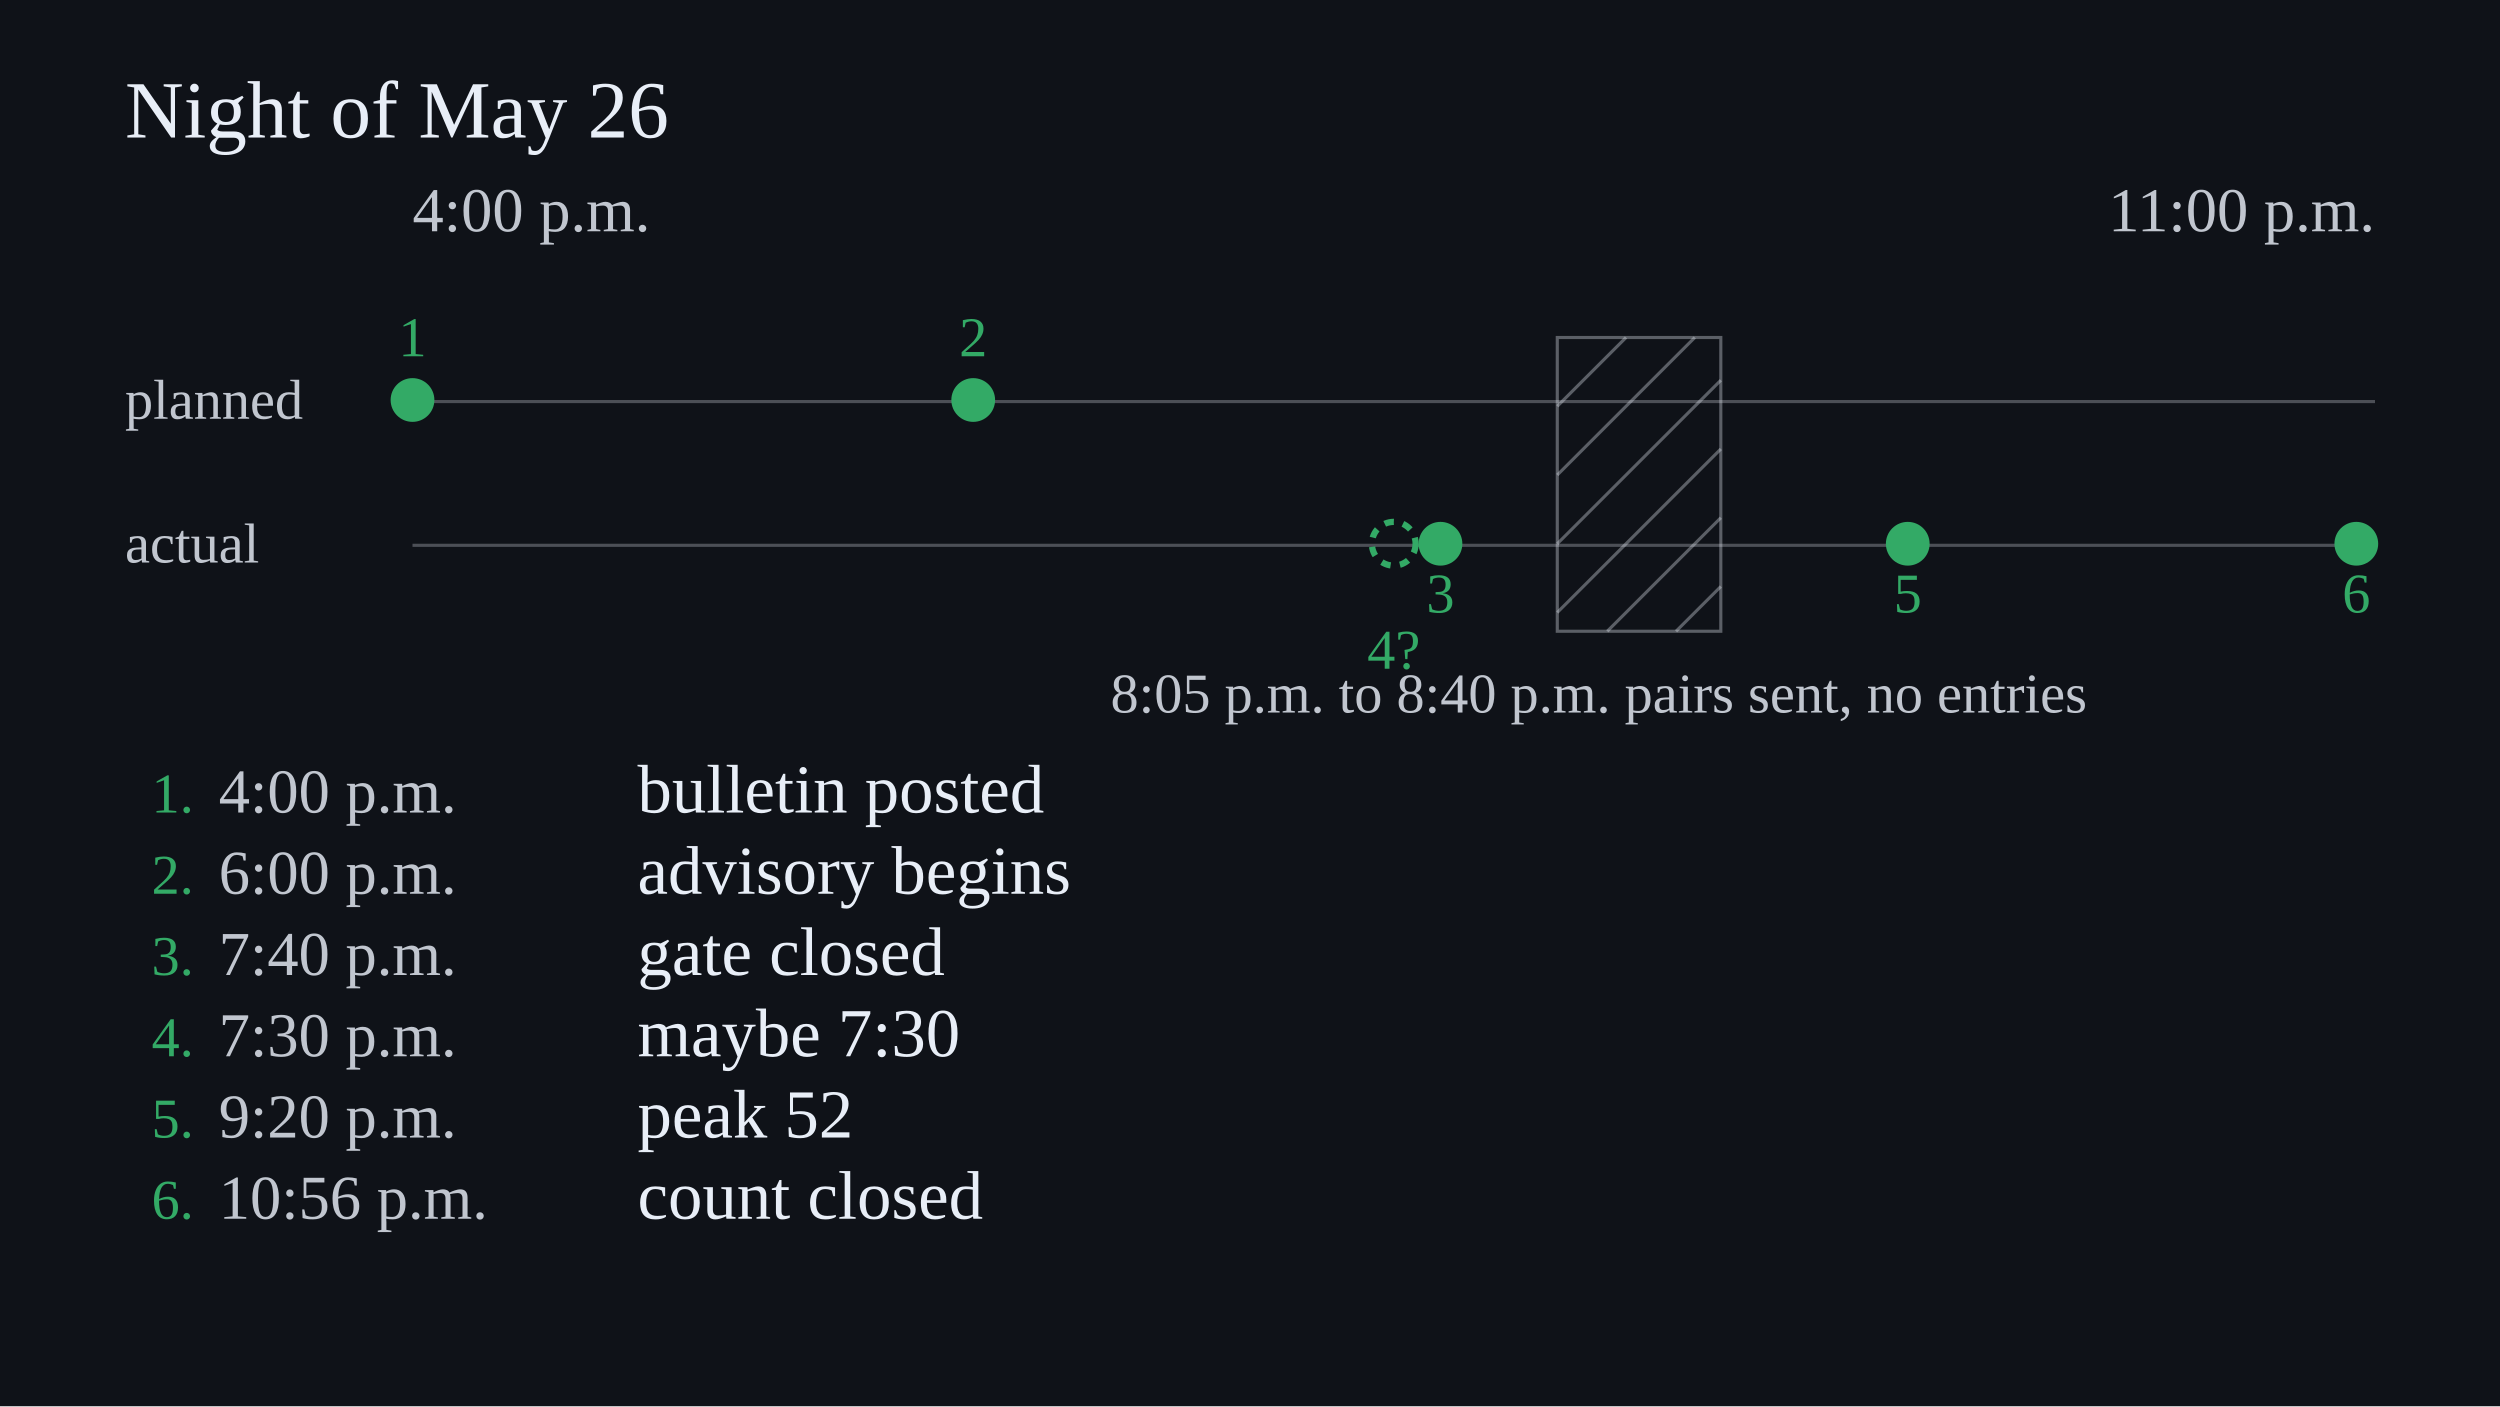
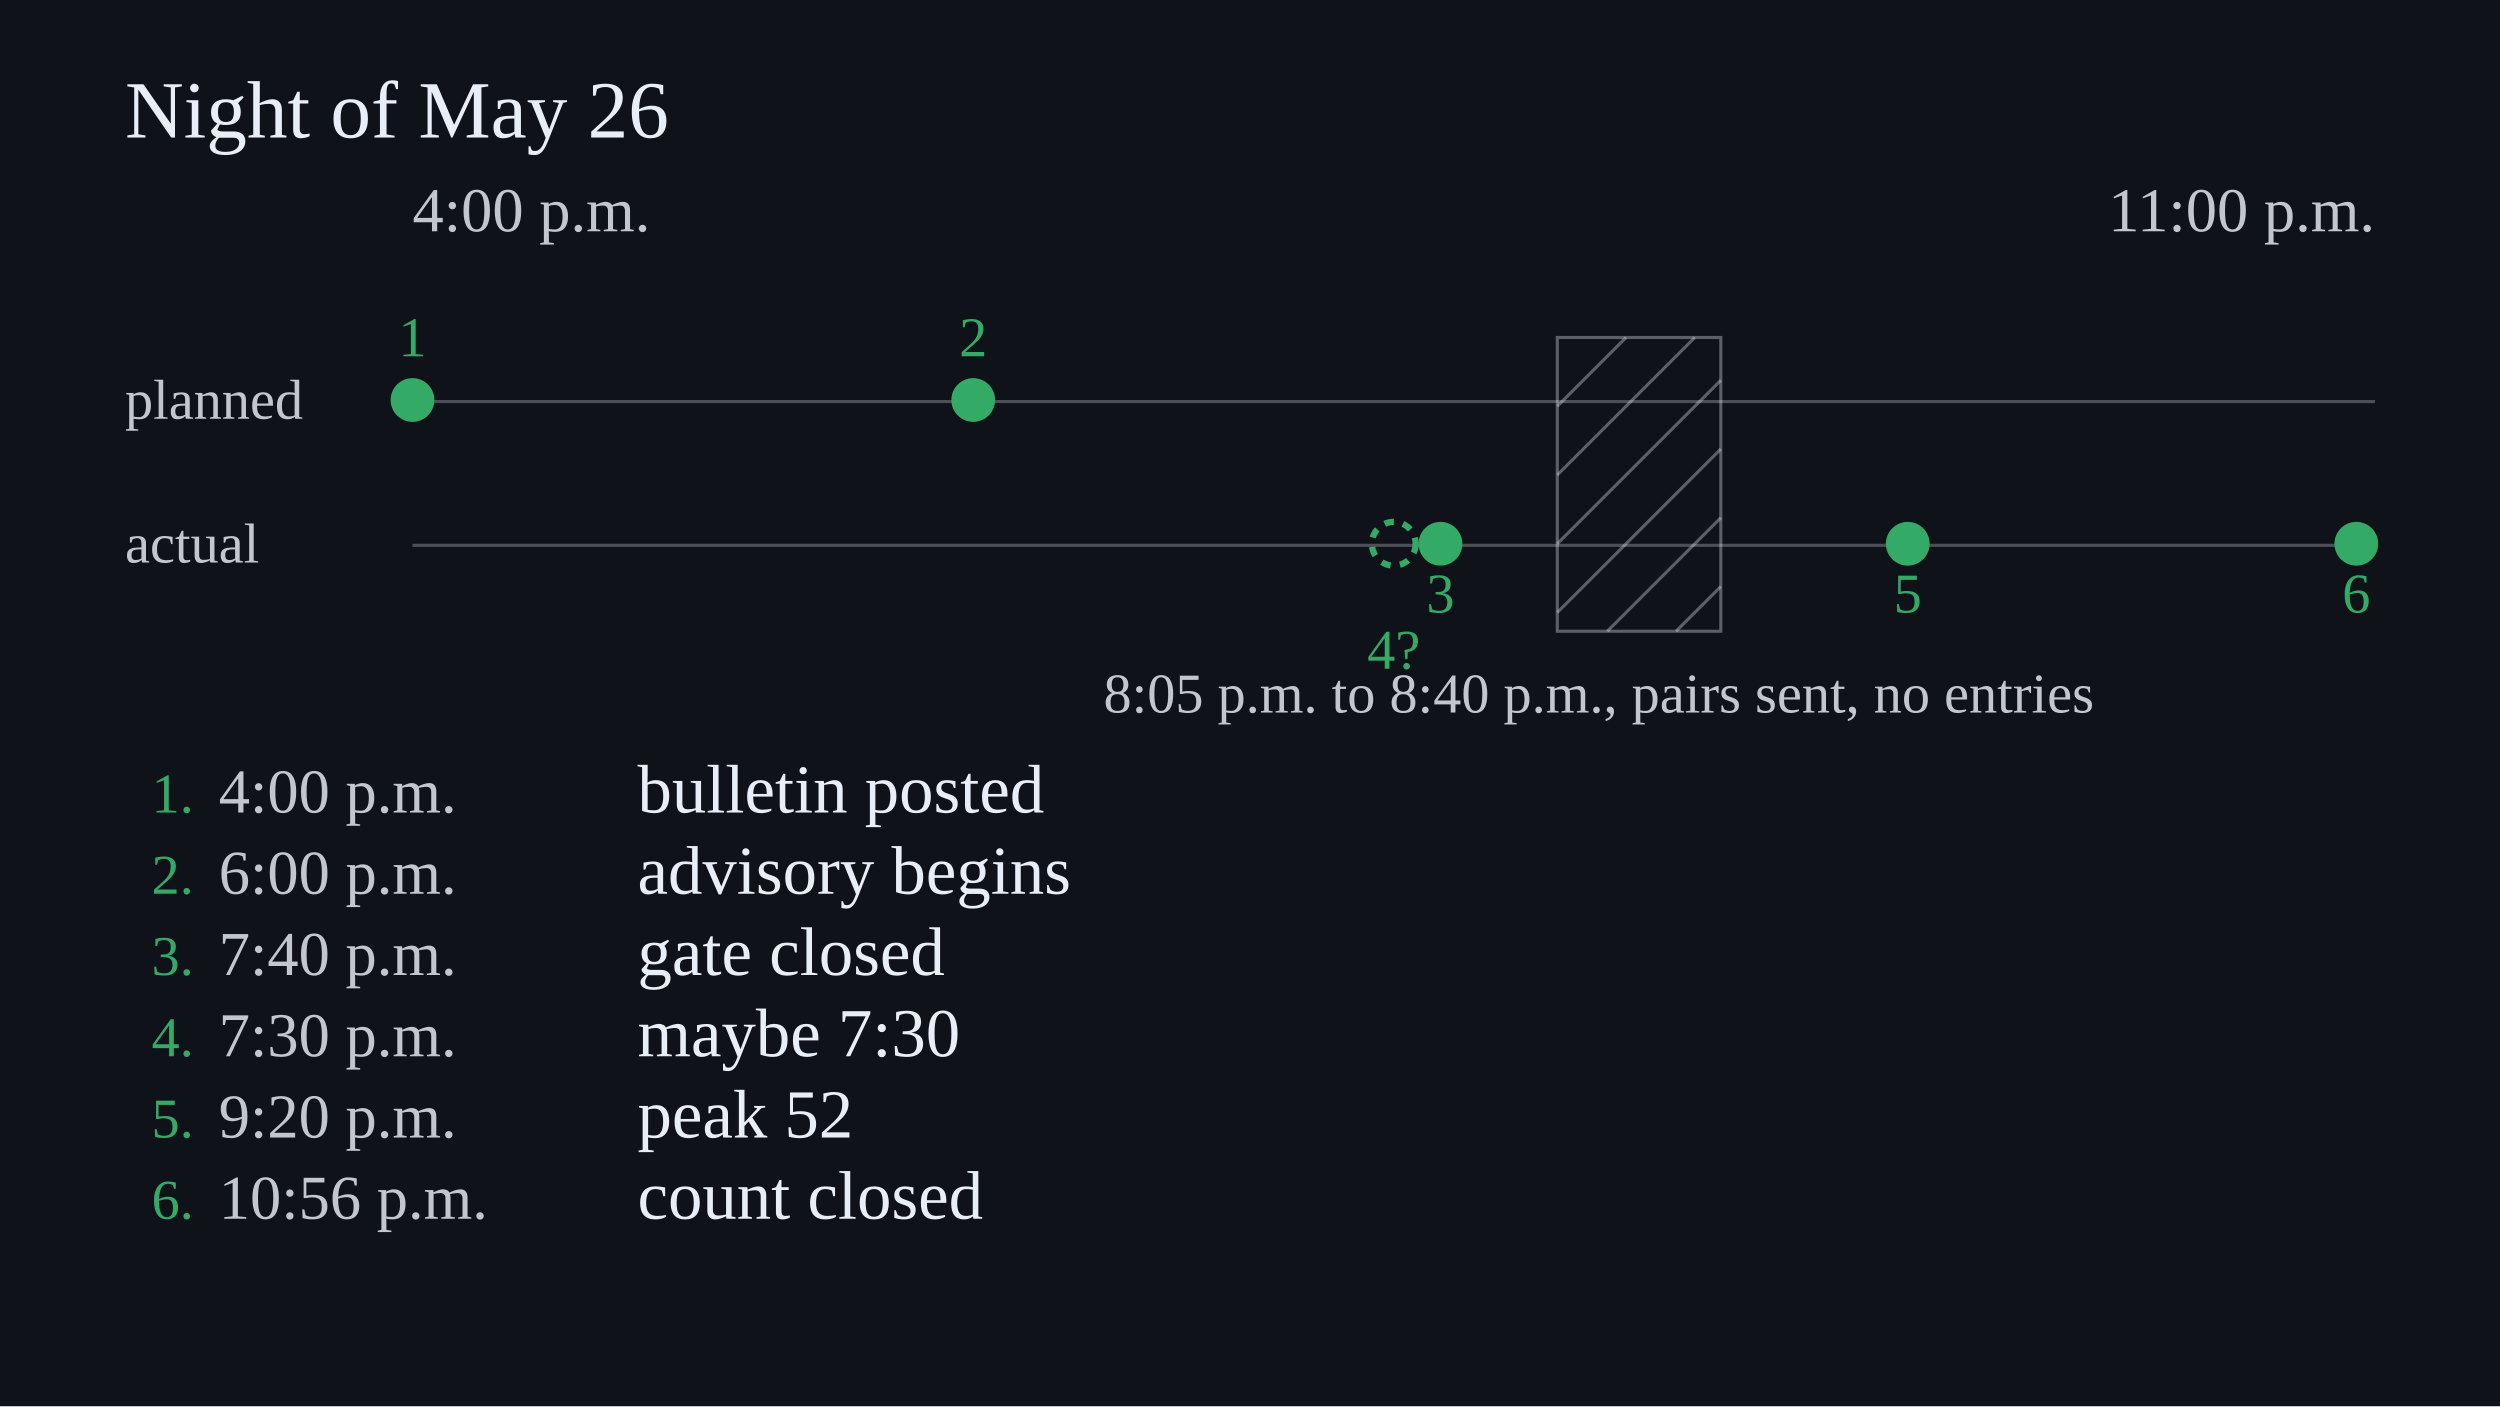
<svg xmlns="http://www.w3.org/2000/svg" width="800" height="450" viewBox="0 0 800 450" role="img">
  <rect x="0" y="0" width="800" height="450" fill="#0f1218" />
  <text x="40" y="44" font-size="26" fill="#e8eef7">Night of May 26</text>
  <text x="132" y="74" font-size="20" fill="#e8eef7" fill-opacity="0.82">4:00 p.m.</text>
  <text x="760" y="74" font-size="20" fill="#e8eef7" text-anchor="end" fill-opacity="0.82">11:00 p.m.</text>
  <rect x="498.33" y="108" width="52.33" height="94" fill="none" stroke="rgba(232,238,247,0.35)" stroke-width="1" data-gap="pairs sent, no entries" />
  <line x1="520.33" y1="108" x2="498.33" y2="130" stroke="rgba(232,238,247,0.35)" stroke-width="1" />
  <line x1="542.33" y1="108" x2="498.33" y2="152" stroke="rgba(232,238,247,0.35)" stroke-width="1" />
  <line x1="550.67" y1="121.67" x2="498.33" y2="174" stroke="rgba(232,238,247,0.35)" stroke-width="1" />
  <line x1="550.67" y1="143.67" x2="498.33" y2="196" stroke="rgba(232,238,247,0.35)" stroke-width="1" />
  <line x1="550.67" y1="165.67" x2="514.33" y2="202" stroke="rgba(232,238,247,0.35)" stroke-width="1" />
  <line x1="550.67" y1="187.67" x2="536.33" y2="202" stroke="rgba(232,238,247,0.35)" stroke-width="1" />
  <text x="40" y="134" font-size="18" fill="#e8eef7" fill-opacity="0.82">planned</text>
  <line x1="132" y1="128.5" x2="760" y2="128.5" stroke="rgba(232,238,247,0.28)" stroke-width="1" />
  <text x="40" y="180" font-size="18" fill="#e8eef7" fill-opacity="0.82">actual</text>
  <line x1="132" y1="174.5" x2="760" y2="174.5" stroke="rgba(232,238,247,0.28)" stroke-width="1" />
  <circle cx="132" cy="128" r="7" fill="#3a6" />
  <text x="132" y="114" font-size="18" fill="#3a6" text-anchor="middle">1</text>
  <circle cx="311.43" cy="128" r="7" fill="#3a6" />
  <text x="311.43" y="114" font-size="18" fill="#3a6" text-anchor="middle">2</text>
  <circle cx="460.95" cy="174" r="7" fill="#3a6" />
  <text x="460.95" y="196" font-size="18" fill="#3a6" text-anchor="middle">3</text>
  <circle cx="446" cy="174" r="7" fill="none" stroke="#3a6" stroke-width="2" stroke-dasharray="3 3" data-kind="unverified" />
  <text x="446" y="214" font-size="18" fill="#3a6" text-anchor="middle">4?</text>
  <circle cx="610.48" cy="174" r="7" fill="#3a6" />
  <text x="610.48" y="196" font-size="18" fill="#3a6" text-anchor="middle">5</text>
  <circle cx="754.02" cy="174" r="7" fill="#3a6" />
  <text x="754.02" y="196" font-size="18" fill="#3a6" text-anchor="middle">6</text>
-   <text x="511.6" y="228" font-size="18" fill="#e8eef7" text-anchor="middle" fill-opacity="0.82">8:05 p.m. to 8:40 p.m.  pairs sent, no entries</text>
+   <text x="511.6" y="228" font-size="18" fill="#e8eef7" text-anchor="middle" fill-opacity="0.82">8:05 p.m. to 8:40 p.m., pairs sent, no entries</text>
  <text x="62" y="260" font-size="18" fill="#3a6" text-anchor="end">1.</text>
  <text x="70" y="260" font-size="20" fill="#e8eef7" fill-opacity="0.82">4:00 p.m.</text>
  <text x="204" y="260" font-size="22" fill="#e8eef7">bulletin posted</text>
  <text x="62" y="286" font-size="18" fill="#3a6" text-anchor="end">2.</text>
  <text x="70" y="286" font-size="20" fill="#e8eef7" fill-opacity="0.82">6:00 p.m.</text>
  <text x="204" y="286" font-size="22" fill="#e8eef7">advisory begins</text>
  <text x="62" y="312" font-size="18" fill="#3a6" text-anchor="end">3.</text>
  <text x="70" y="312" font-size="20" fill="#e8eef7" fill-opacity="0.82">7:40 p.m.</text>
  <text x="204" y="312" font-size="22" fill="#e8eef7">gate closed</text>
  <text x="62" y="338" font-size="18" fill="#3a6" text-anchor="end">4.</text>
  <text x="70" y="338" font-size="20" fill="#e8eef7" fill-opacity="0.82">7:30 p.m.</text>
  <text x="204" y="338" font-size="22" fill="#e8eef7" data-kind="unverified">maybe 7:30</text>
  <text x="62" y="364" font-size="18" fill="#3a6" text-anchor="end">5.</text>
  <text x="70" y="364" font-size="20" fill="#e8eef7" fill-opacity="0.82">9:20 p.m.</text>
  <text x="204" y="364" font-size="22" fill="#e8eef7">peak 52</text>
  <text x="62" y="390" font-size="18" fill="#3a6" text-anchor="end">6.</text>
  <text x="70" y="390" font-size="20" fill="#e8eef7" fill-opacity="0.82">10:56 p.m.</text>
  <text x="204" y="390" font-size="22" fill="#e8eef7">count closed</text>
</svg>
